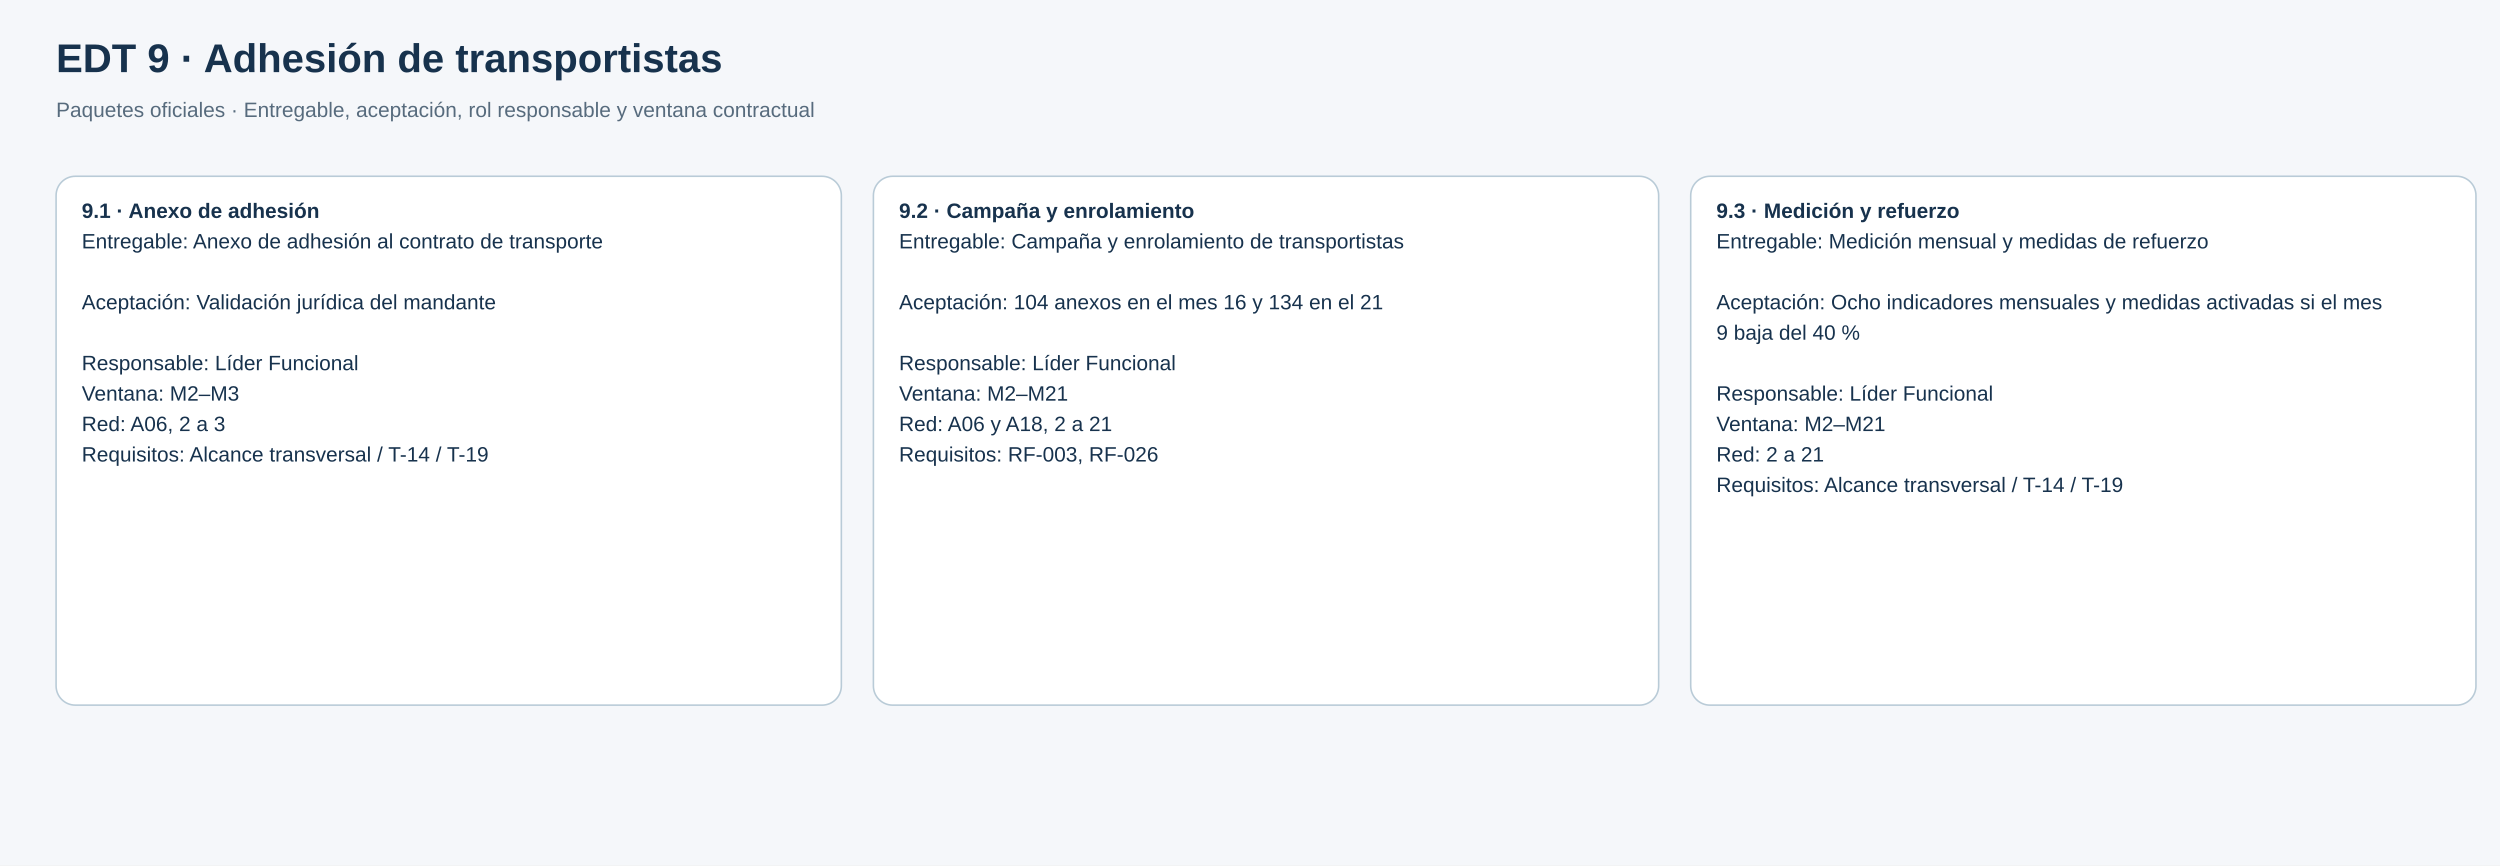
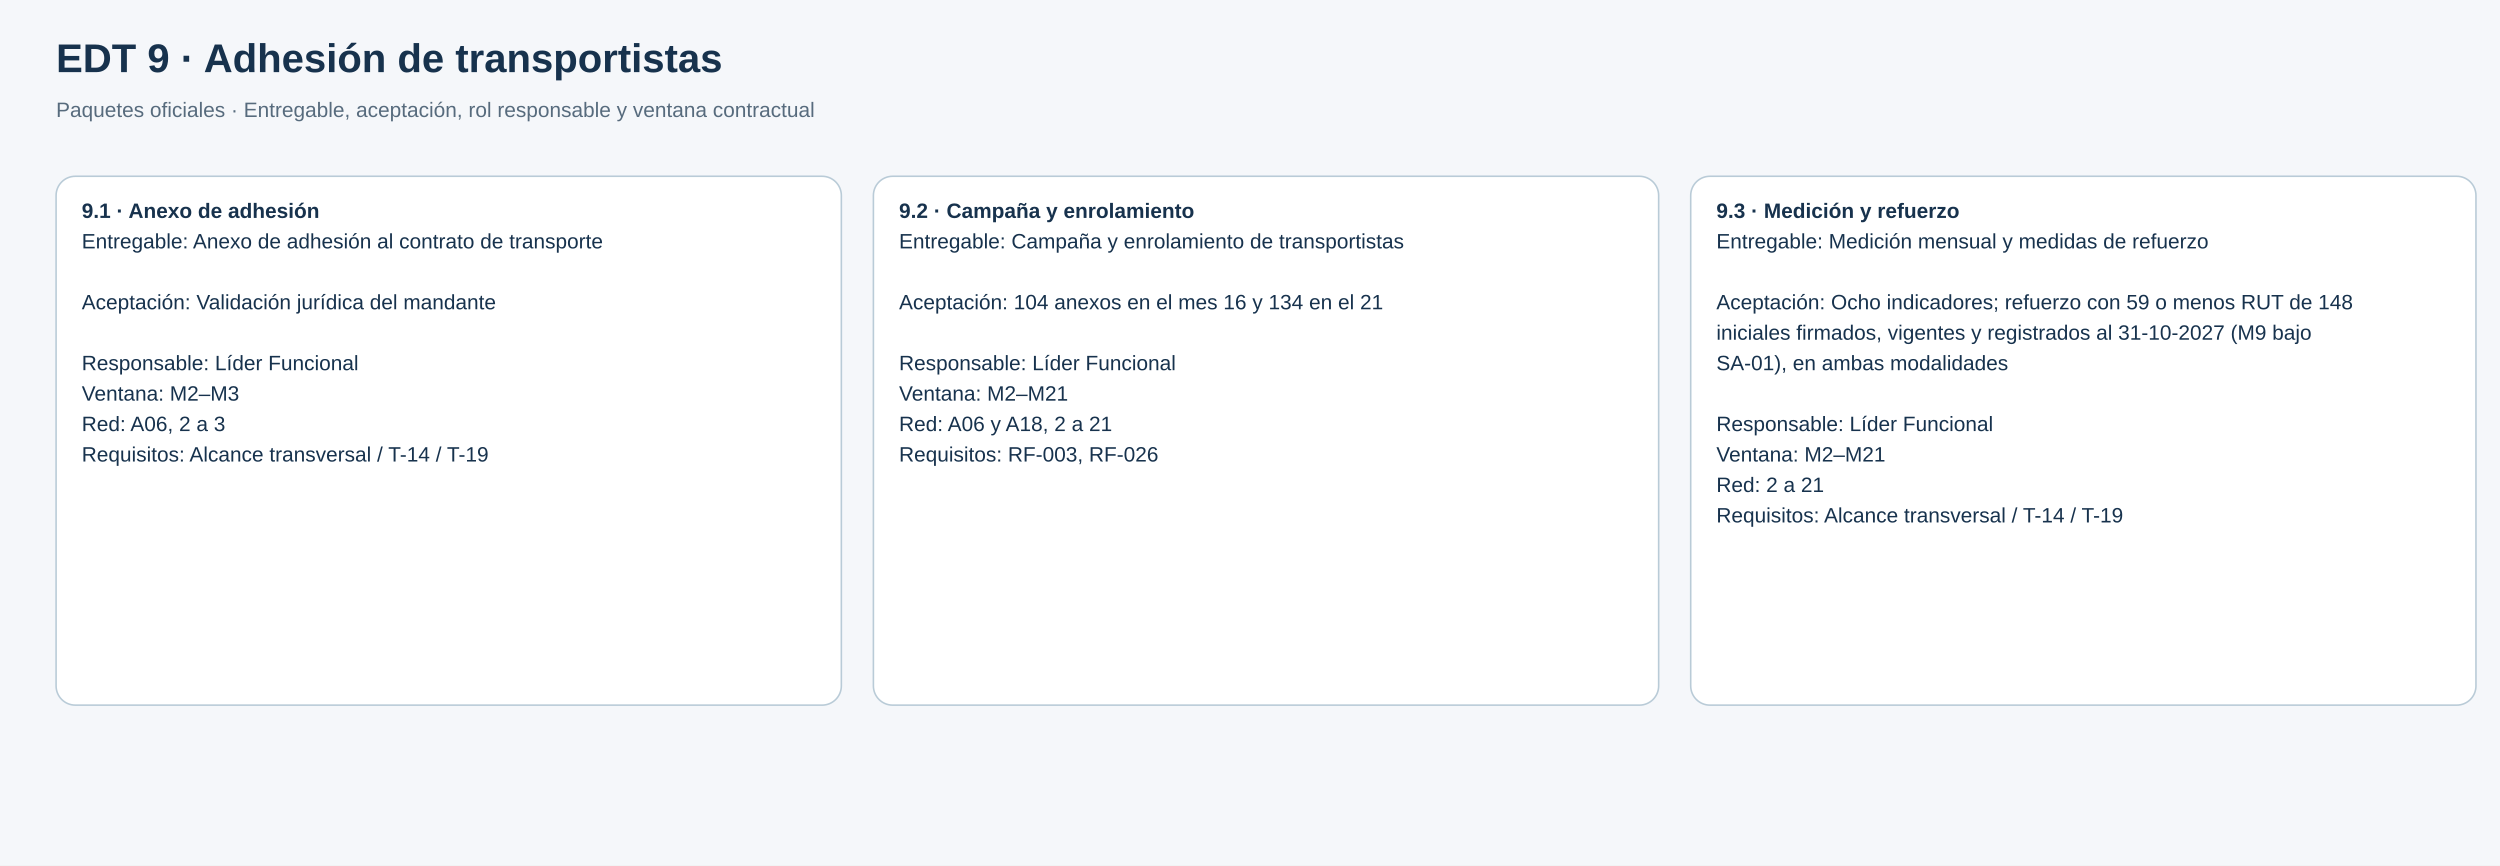
<svg xmlns="http://www.w3.org/2000/svg" width="1560" height="540" viewBox="0 0 1560 540">
  <rect width="100%" height="100%" fill="#f5f7fa" />
  <text x="35" y="45" font-family="Arial" font-size="25" font-weight="bold" fill="#17324d">EDT 9 · Adhesión de transportistas</text>
  <text x="35" y="73" font-family="Arial" font-size="13" fill="#576b7d">Paquetes oficiales · Entregable, aceptación, rol responsable y ventana contractual</text>
  <rect x="35" y="110" width="490" height="330" rx="12" fill="#ffffff" stroke="#b9cbd7" />
  <text x="51" y="136" font-family="Arial" font-size="13" fill="#17324d" font-weight="bold">9.1 · Anexo de adhesión</text>
  <text x="51" y="155" font-family="Arial" font-size="13" fill="#17324d" font-weight="normal">Entregable: Anexo de adhesión al contrato de transporte</text>
  <text x="51" y="174" font-family="Arial" font-size="13" fill="#17324d" font-weight="normal" />
  <text x="51" y="193" font-family="Arial" font-size="13" fill="#17324d" font-weight="normal">Aceptación: Validación jurídica del mandante</text>
  <text x="51" y="212" font-family="Arial" font-size="13" fill="#17324d" font-weight="normal" />
  <text x="51" y="231" font-family="Arial" font-size="13" fill="#17324d" font-weight="normal">Responsable: Líder Funcional</text>
  <text x="51" y="250" font-family="Arial" font-size="13" fill="#17324d" font-weight="normal">Ventana: M2–M3</text>
  <text x="51" y="269" font-family="Arial" font-size="13" fill="#17324d" font-weight="normal">Red: A06, 2 a 3</text>
  <text x="51" y="288" font-family="Arial" font-size="13" fill="#17324d" font-weight="normal">Requisitos: Alcance transversal / T-14 / T-19</text>
  <rect x="545" y="110" width="490" height="330" rx="12" fill="#ffffff" stroke="#b9cbd7" />
  <text x="561" y="136" font-family="Arial" font-size="13" fill="#17324d" font-weight="bold">9.2 · Campaña y enrolamiento</text>
  <text x="561" y="155" font-family="Arial" font-size="13" fill="#17324d" font-weight="normal">Entregable: Campaña y enrolamiento de transportistas</text>
  <text x="561" y="174" font-family="Arial" font-size="13" fill="#17324d" font-weight="normal" />
  <text x="561" y="193" font-family="Arial" font-size="13" fill="#17324d" font-weight="normal">Aceptación: 104 anexos en el mes 16 y 134 en el 21</text>
  <text x="561" y="212" font-family="Arial" font-size="13" fill="#17324d" font-weight="normal" />
  <text x="561" y="231" font-family="Arial" font-size="13" fill="#17324d" font-weight="normal">Responsable: Líder Funcional</text>
  <text x="561" y="250" font-family="Arial" font-size="13" fill="#17324d" font-weight="normal">Ventana: M2–M21</text>
  <text x="561" y="269" font-family="Arial" font-size="13" fill="#17324d" font-weight="normal">Red: A06 y A18, 2 a 21</text>
  <text x="561" y="288" font-family="Arial" font-size="13" fill="#17324d" font-weight="normal">Requisitos: RF-003, RF-026</text>
  <rect x="1055" y="110" width="490" height="330" rx="12" fill="#ffffff" stroke="#b9cbd7" />
  <text x="1071" y="136" font-family="Arial" font-size="13" fill="#17324d" font-weight="bold">9.3 · Medición y refuerzo</text>
  <text x="1071" y="155" font-family="Arial" font-size="13" fill="#17324d" font-weight="normal">Entregable: Medición mensual y medidas de refuerzo</text>
  <text x="1071" y="174" font-family="Arial" font-size="13" fill="#17324d" font-weight="normal" />
-   <text x="1071" y="193" font-family="Arial" font-size="13" fill="#17324d" font-weight="normal">Aceptación: Ocho indicadores mensuales y medidas activadas si el mes</text>
-   <text x="1071" y="212" font-family="Arial" font-size="13" fill="#17324d" font-weight="normal">9 baja del 40 %</text>
-   <text x="1071" y="231" font-family="Arial" font-size="13" fill="#17324d" font-weight="normal" />
-   <text x="1071" y="250" font-family="Arial" font-size="13" fill="#17324d" font-weight="normal">Responsable: Líder Funcional</text>
-   <text x="1071" y="269" font-family="Arial" font-size="13" fill="#17324d" font-weight="normal">Ventana: M2–M21</text>
-   <text x="1071" y="288" font-family="Arial" font-size="13" fill="#17324d" font-weight="normal">Red: 2 a 21</text>
-   <text x="1071" y="307" font-family="Arial" font-size="13" fill="#17324d" font-weight="normal">Requisitos: Alcance transversal / T-14 / T-19</text>
+   <text x="1071" y="193" font-family="Arial" font-size="13" fill="#17324d" font-weight="normal">Aceptación: Ocho indicadores; refuerzo con 59 o menos RUT de 148</text>
+   <text x="1071" y="212" font-family="Arial" font-size="13" fill="#17324d" font-weight="normal">iniciales firmados, vigentes y registrados al 31-10-2027 (M9 bajo</text>
+   <text x="1071" y="231" font-family="Arial" font-size="13" fill="#17324d" font-weight="normal">SA-01), en ambas modalidades</text>
+   <text x="1071" y="250" font-family="Arial" font-size="13" fill="#17324d" font-weight="normal" />
+   <text x="1071" y="269" font-family="Arial" font-size="13" fill="#17324d" font-weight="normal">Responsable: Líder Funcional</text>
+   <text x="1071" y="288" font-family="Arial" font-size="13" fill="#17324d" font-weight="normal">Ventana: M2–M21</text>
+   <text x="1071" y="307" font-family="Arial" font-size="13" fill="#17324d" font-weight="normal">Red: 2 a 21</text>
+   <text x="1071" y="326" font-family="Arial" font-size="13" fill="#17324d" font-weight="normal">Requisitos: Alcance transversal / T-14 / T-19</text>
</svg>
